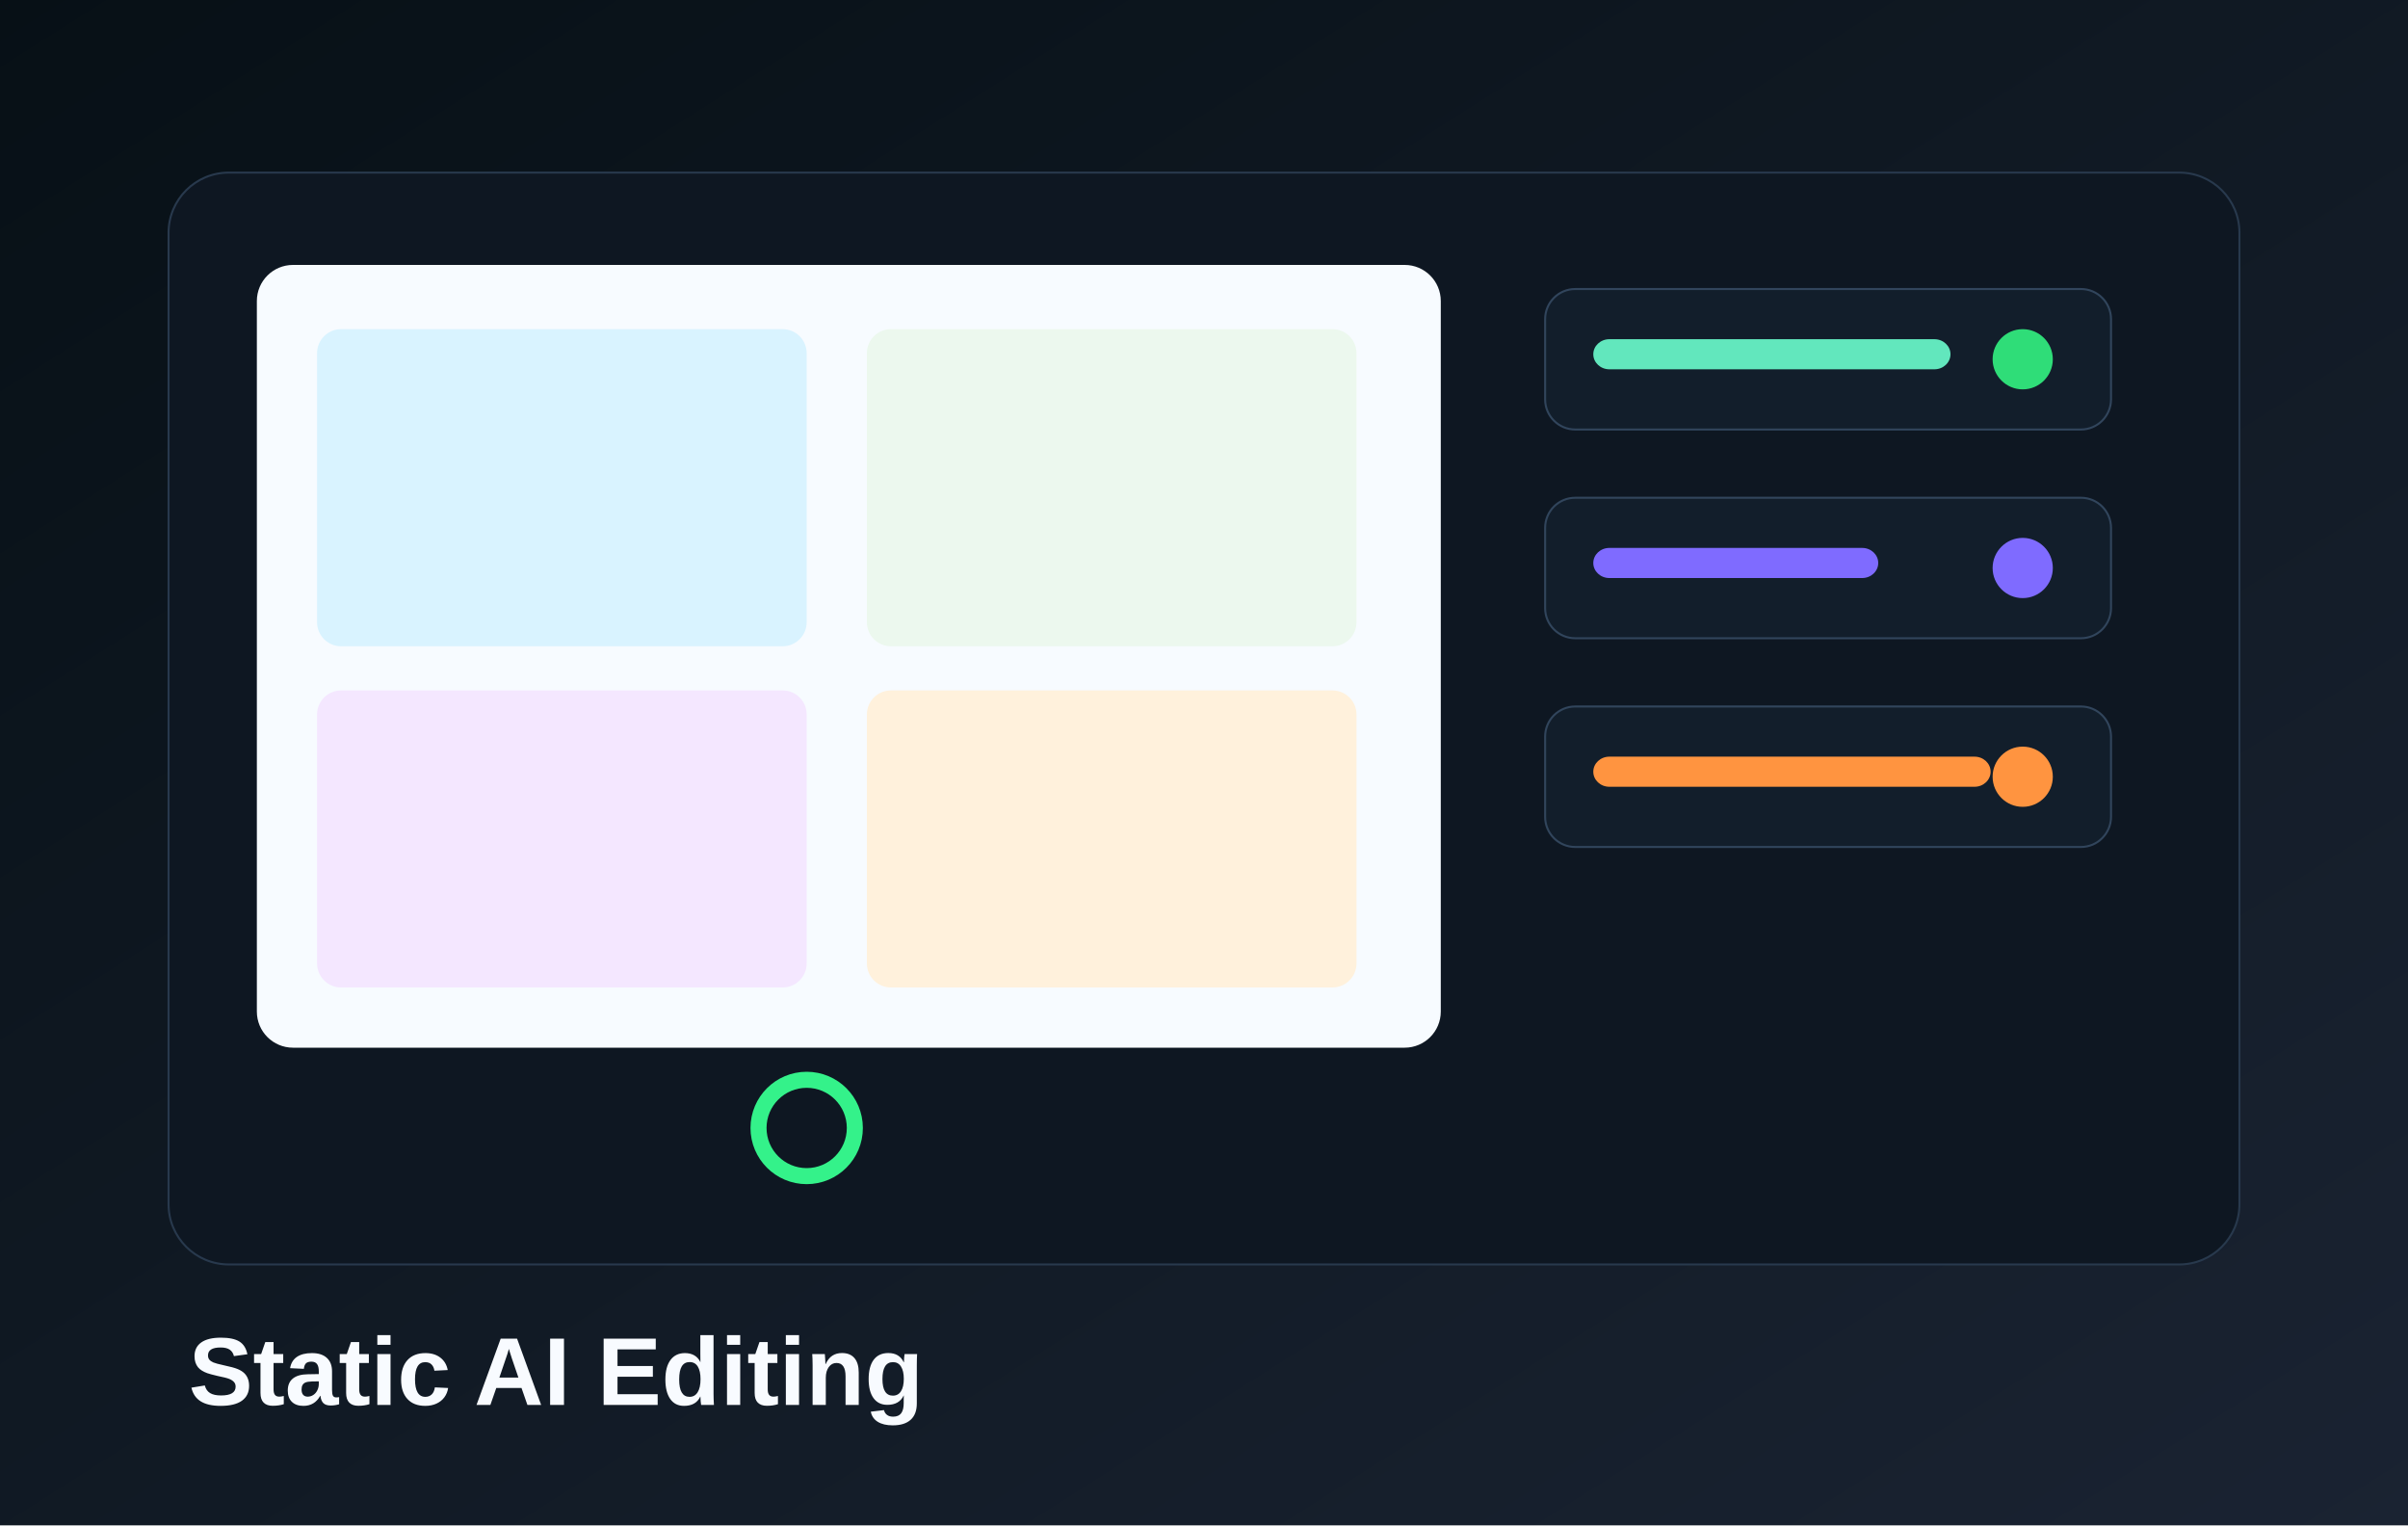
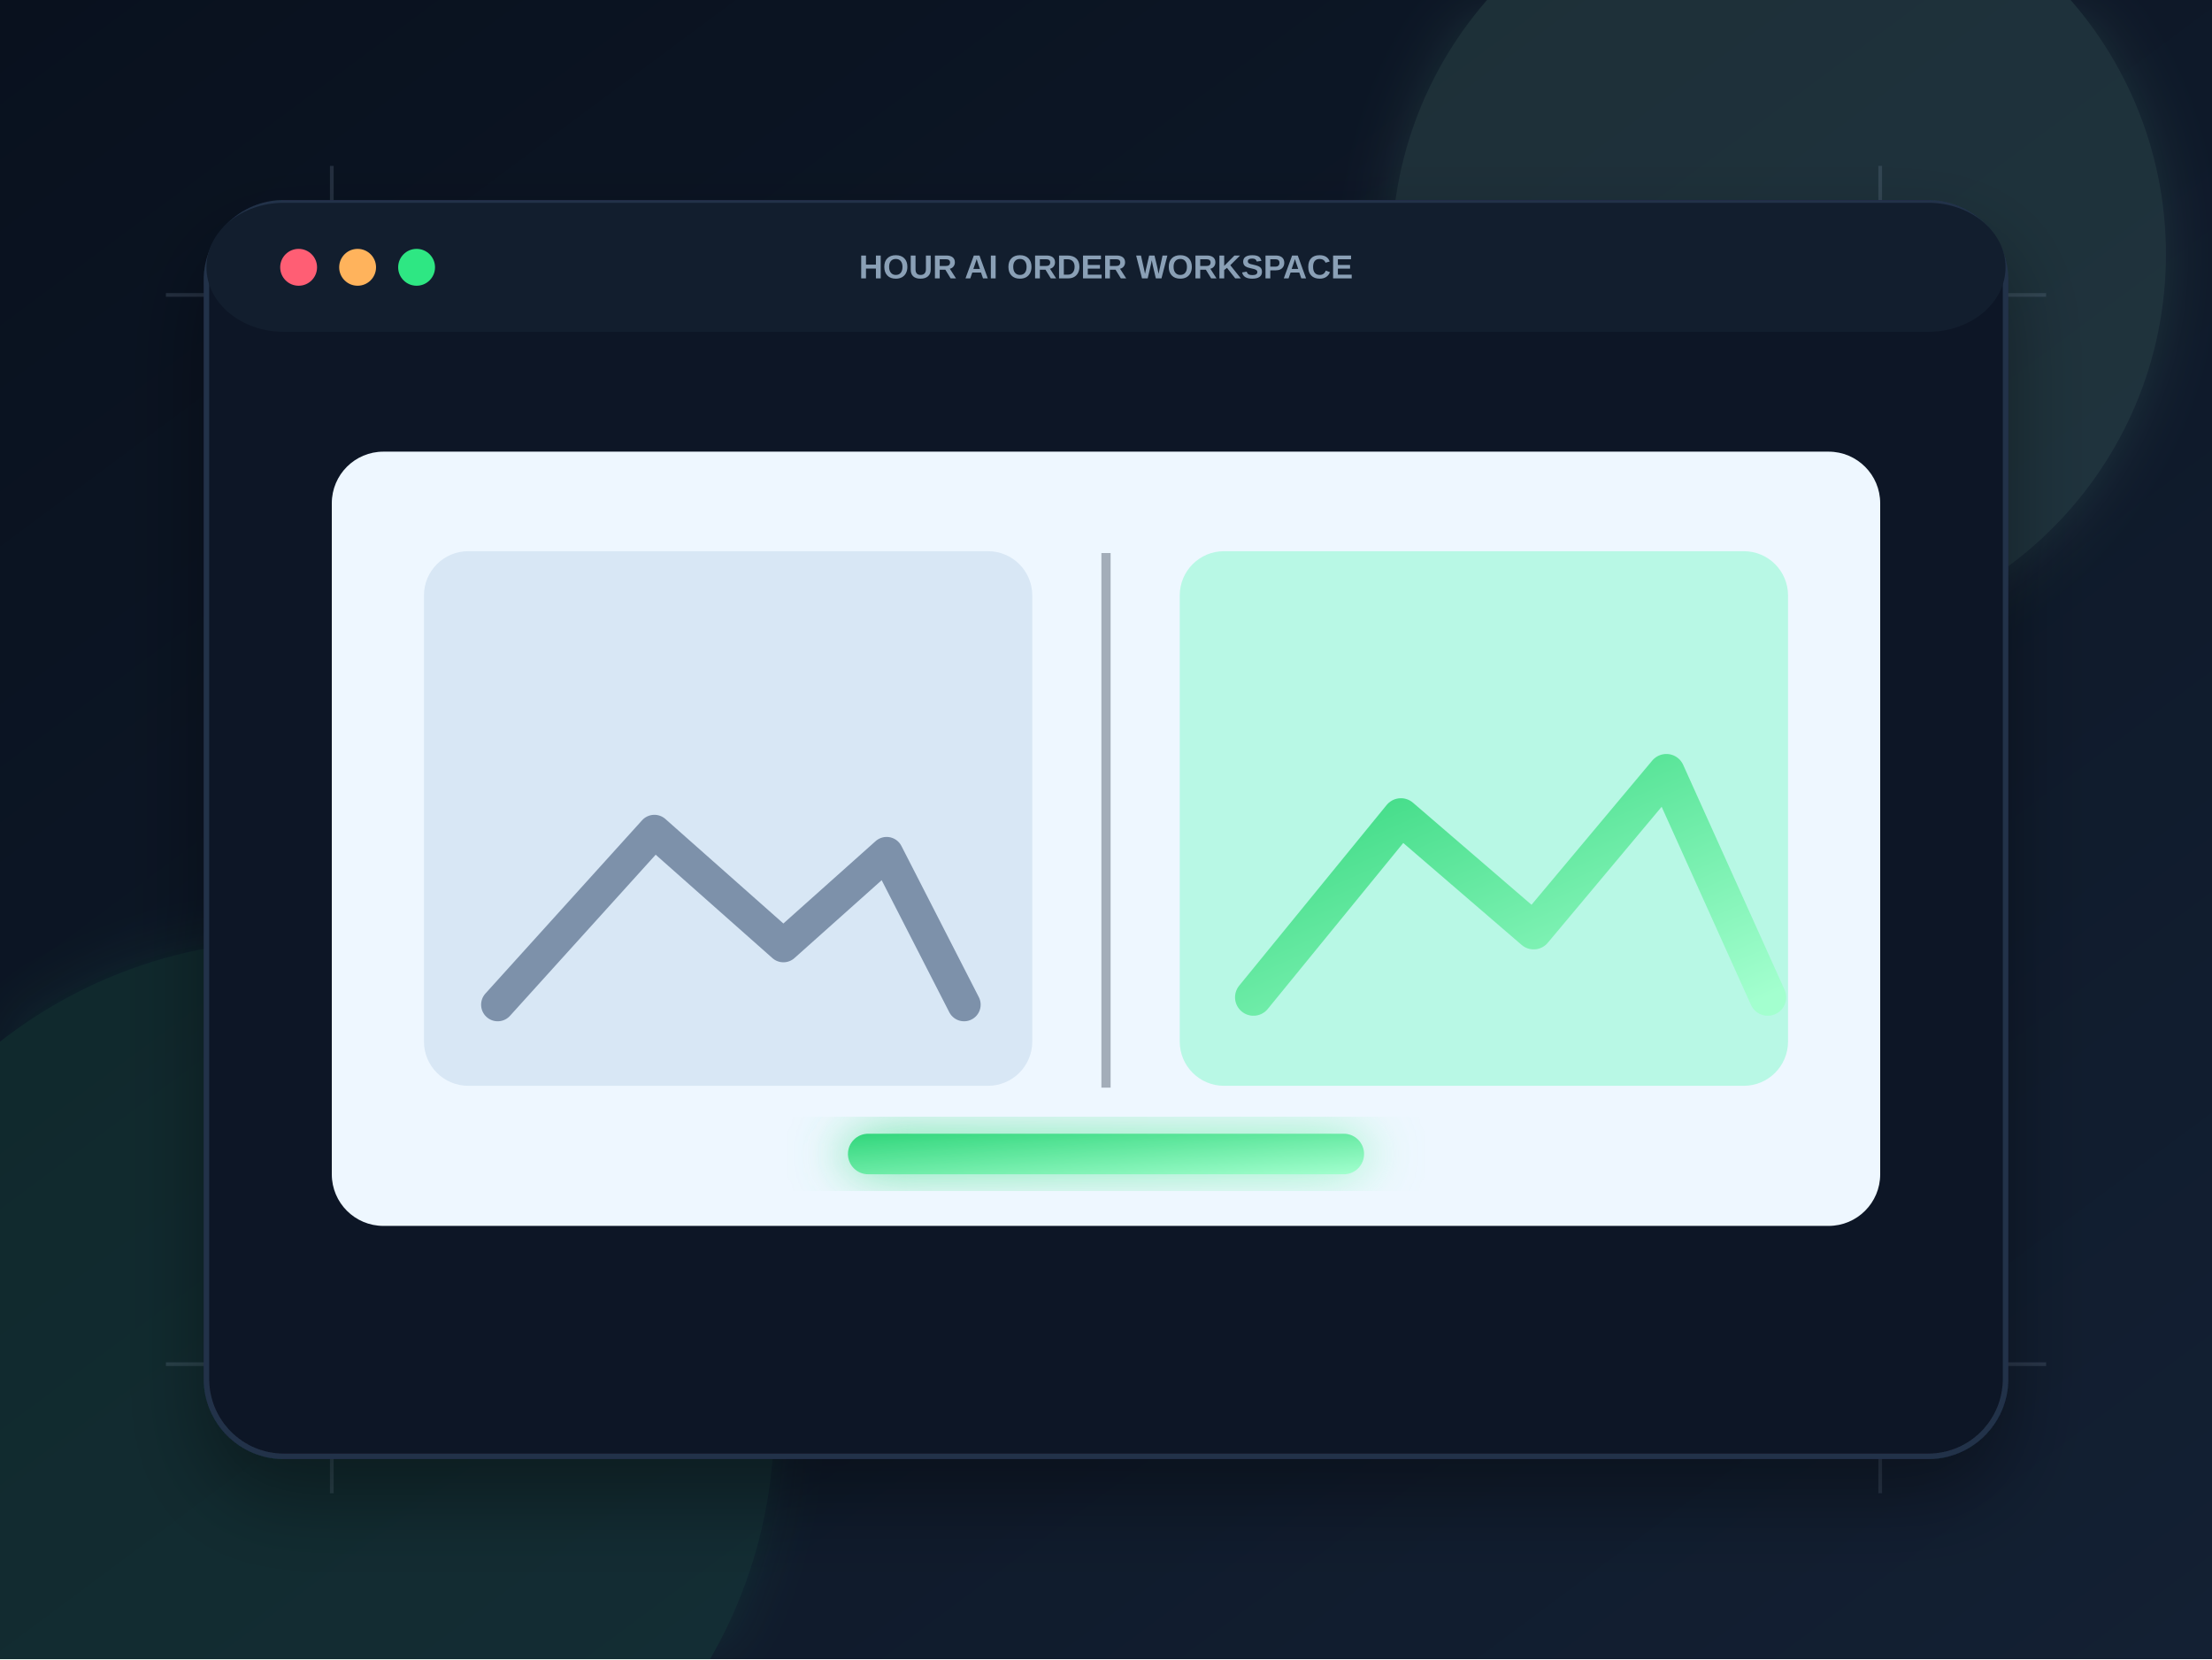
- <svg xmlns="http://www.w3.org/2000/svg" viewBox="0 0 1200 760" role="img" aria-label="Static AI editing workspace">
+ <svg xmlns="http://www.w3.org/2000/svg" width="1200" height="900" viewBox="0 0 1200 900" role="img" aria-label="Static AI editing">
  <defs>
    <linearGradient id="bg" x1="0" y1="0" x2="1" y2="1">
-       <stop stop-color="#071016" />
-       <stop offset="1" stop-color="#1a2332" />
+       <stop offset="0" stop-color="#09111e" />
+       <stop offset="1" stop-color="#132033" />
    </linearGradient>
    <linearGradient id="accent" x1="0" y1="0" x2="1" y2="1">
-       <stop stop-color="#2fdd78" />
-       <stop offset="1" stop-color="#7f6bff" />
+       <stop offset="0" stop-color="#31d67b" />
+       <stop offset="1" stop-color="#a3ffcf" />
    </linearGradient>
+     <filter id="glow" x="-40%" y="-40%" width="180%" height="180%">
+       <feGaussianBlur stdDeviation="15" result="b" />
+       <feMerge>
+         <feMergeNode in="b" />
+         <feMergeNode in="SourceGraphic" />
+       </feMerge>
+     </filter>
+     <filter id="shadow" x="-20%" y="-20%" width="140%" height="140%">
+       <feDropShadow dx="0" dy="22" stdDeviation="22" flood-color="#000" flood-opacity=".36" />
+     </filter>
  </defs>
-   <rect width="1200" height="760" fill="url(#bg)" />
-   <rect x="84" y="86" width="1032" height="544" rx="30" fill="#0e1722" stroke="#28394d" />
-   <rect x="128" y="132" width="590" height="390" rx="18" fill="#f7fbff" />
-   <rect x="158" y="164" width="244" height="158" rx="12" fill="#d9f3ff" />
-   <rect x="432" y="164" width="244" height="158" rx="12" fill="#ecf8ee" />
-   <rect x="158" y="344" width="244" height="148" rx="12" fill="#f4e7ff" />
-   <rect x="432" y="344" width="244" height="148" rx="12" fill="#fff1dc" />
-   <g transform="translate(770 144)">
-     <rect width="282" height="70" rx="15" fill="#121e2b" stroke="#31455c" />
-     <rect x="24" y="25" width="178" height="15" rx="8" fill="#62e7bd" />
-     <circle cx="238" cy="35" r="15" fill="#2fdd78" />
-     <rect y="104" width="282" height="70" rx="15" fill="#121e2b" stroke="#31455c" />
-     <rect x="24" y="129" width="142" height="15" rx="8" fill="#7f6bff" />
-     <circle cx="238" cy="139" r="15" fill="#7f6bff" />
-     <rect y="208" width="282" height="70" rx="15" fill="#121e2b" stroke="#31455c" />
-     <rect x="24" y="233" width="198" height="15" rx="8" fill="#ff9440" />
-     <circle cx="238" cy="243" r="15" fill="#ff9440" />
+   <rect width="1200" height="900" fill="url(#bg)" />
+   <circle cx="965" cy="138" r="210" fill="#a3ffcf" opacity=".11" filter="url(#glow)" />
+   <circle cx="160" cy="770" r="260" fill="#31d67b" opacity=".10" filter="url(#glow)" />
+   <g opacity=".22" stroke="#7f93aa" stroke-width="2">
+     <path d="M90 160H1110M90 740H1110M180 90V810M1020 90V810" />
+     <path d="M120 230h180l60-60h210M650 730h210l72-72h150" />
  </g>
-   <path d="M152 562h892" stroke="url(#accent)" stroke-width="12" stroke-linecap="round" />
-   <circle cx="402" cy="562" r="24" fill="#0e1722" stroke="#34f28a" stroke-width="8" />
-   <text x="94" y="700" fill="#f8fbff" font-family="Arial, sans-serif" font-size="48" font-weight="800">Static AI Editing</text>
+   <rect x="112" y="110" width="976" height="680" rx="42" fill="#0e1725" stroke="#233148" stroke-width="3" filter="url(#shadow)" />
+   <rect x="112" y="110" width="976" height="70" rx="42" fill="#121e2e" />
+   <circle cx="162" cy="145" r="10" fill="#ff5e74" />
+   <circle cx="194" cy="145" r="10" fill="#ffb35c" />
+   <circle cx="226" cy="145" r="10" fill="#2ee783" />
+   <text x="600" y="151" text-anchor="middle" fill="#8aa0b6" font-family="Arial, sans-serif" font-size="18" font-weight="700">HOUR AI ORDER WORKSPACE</text>
+   <g transform="translate(180 245)">
+     <rect x="0" y="0" width="840" height="420" rx="28" fill="#eef7ff" />
+     <rect x="50" y="54" width="330" height="290" rx="24" fill="#d8e7f5" />
+     <rect x="460" y="54" width="330" height="290" rx="24" fill="#b8f8e5" />
+     <path d="M90 300l85-94 70 62 56-50 42 82" stroke="#7d91aa" stroke-width="18" fill="none" stroke-linecap="round" stroke-linejoin="round" />
+     <path d="M500 296l80-98 72 62 72-86 55 122" stroke="url(#accent)" stroke-width="20" fill="none" stroke-linecap="round" stroke-linejoin="round" />
+     <path d="M420 55v290" stroke="#172236" stroke-width="5" opacity=".35" />
+     <rect x="280" y="370" width="280" height="22" rx="11" fill="url(#accent)" filter="url(#glow)" />
+   </g>
</svg>
